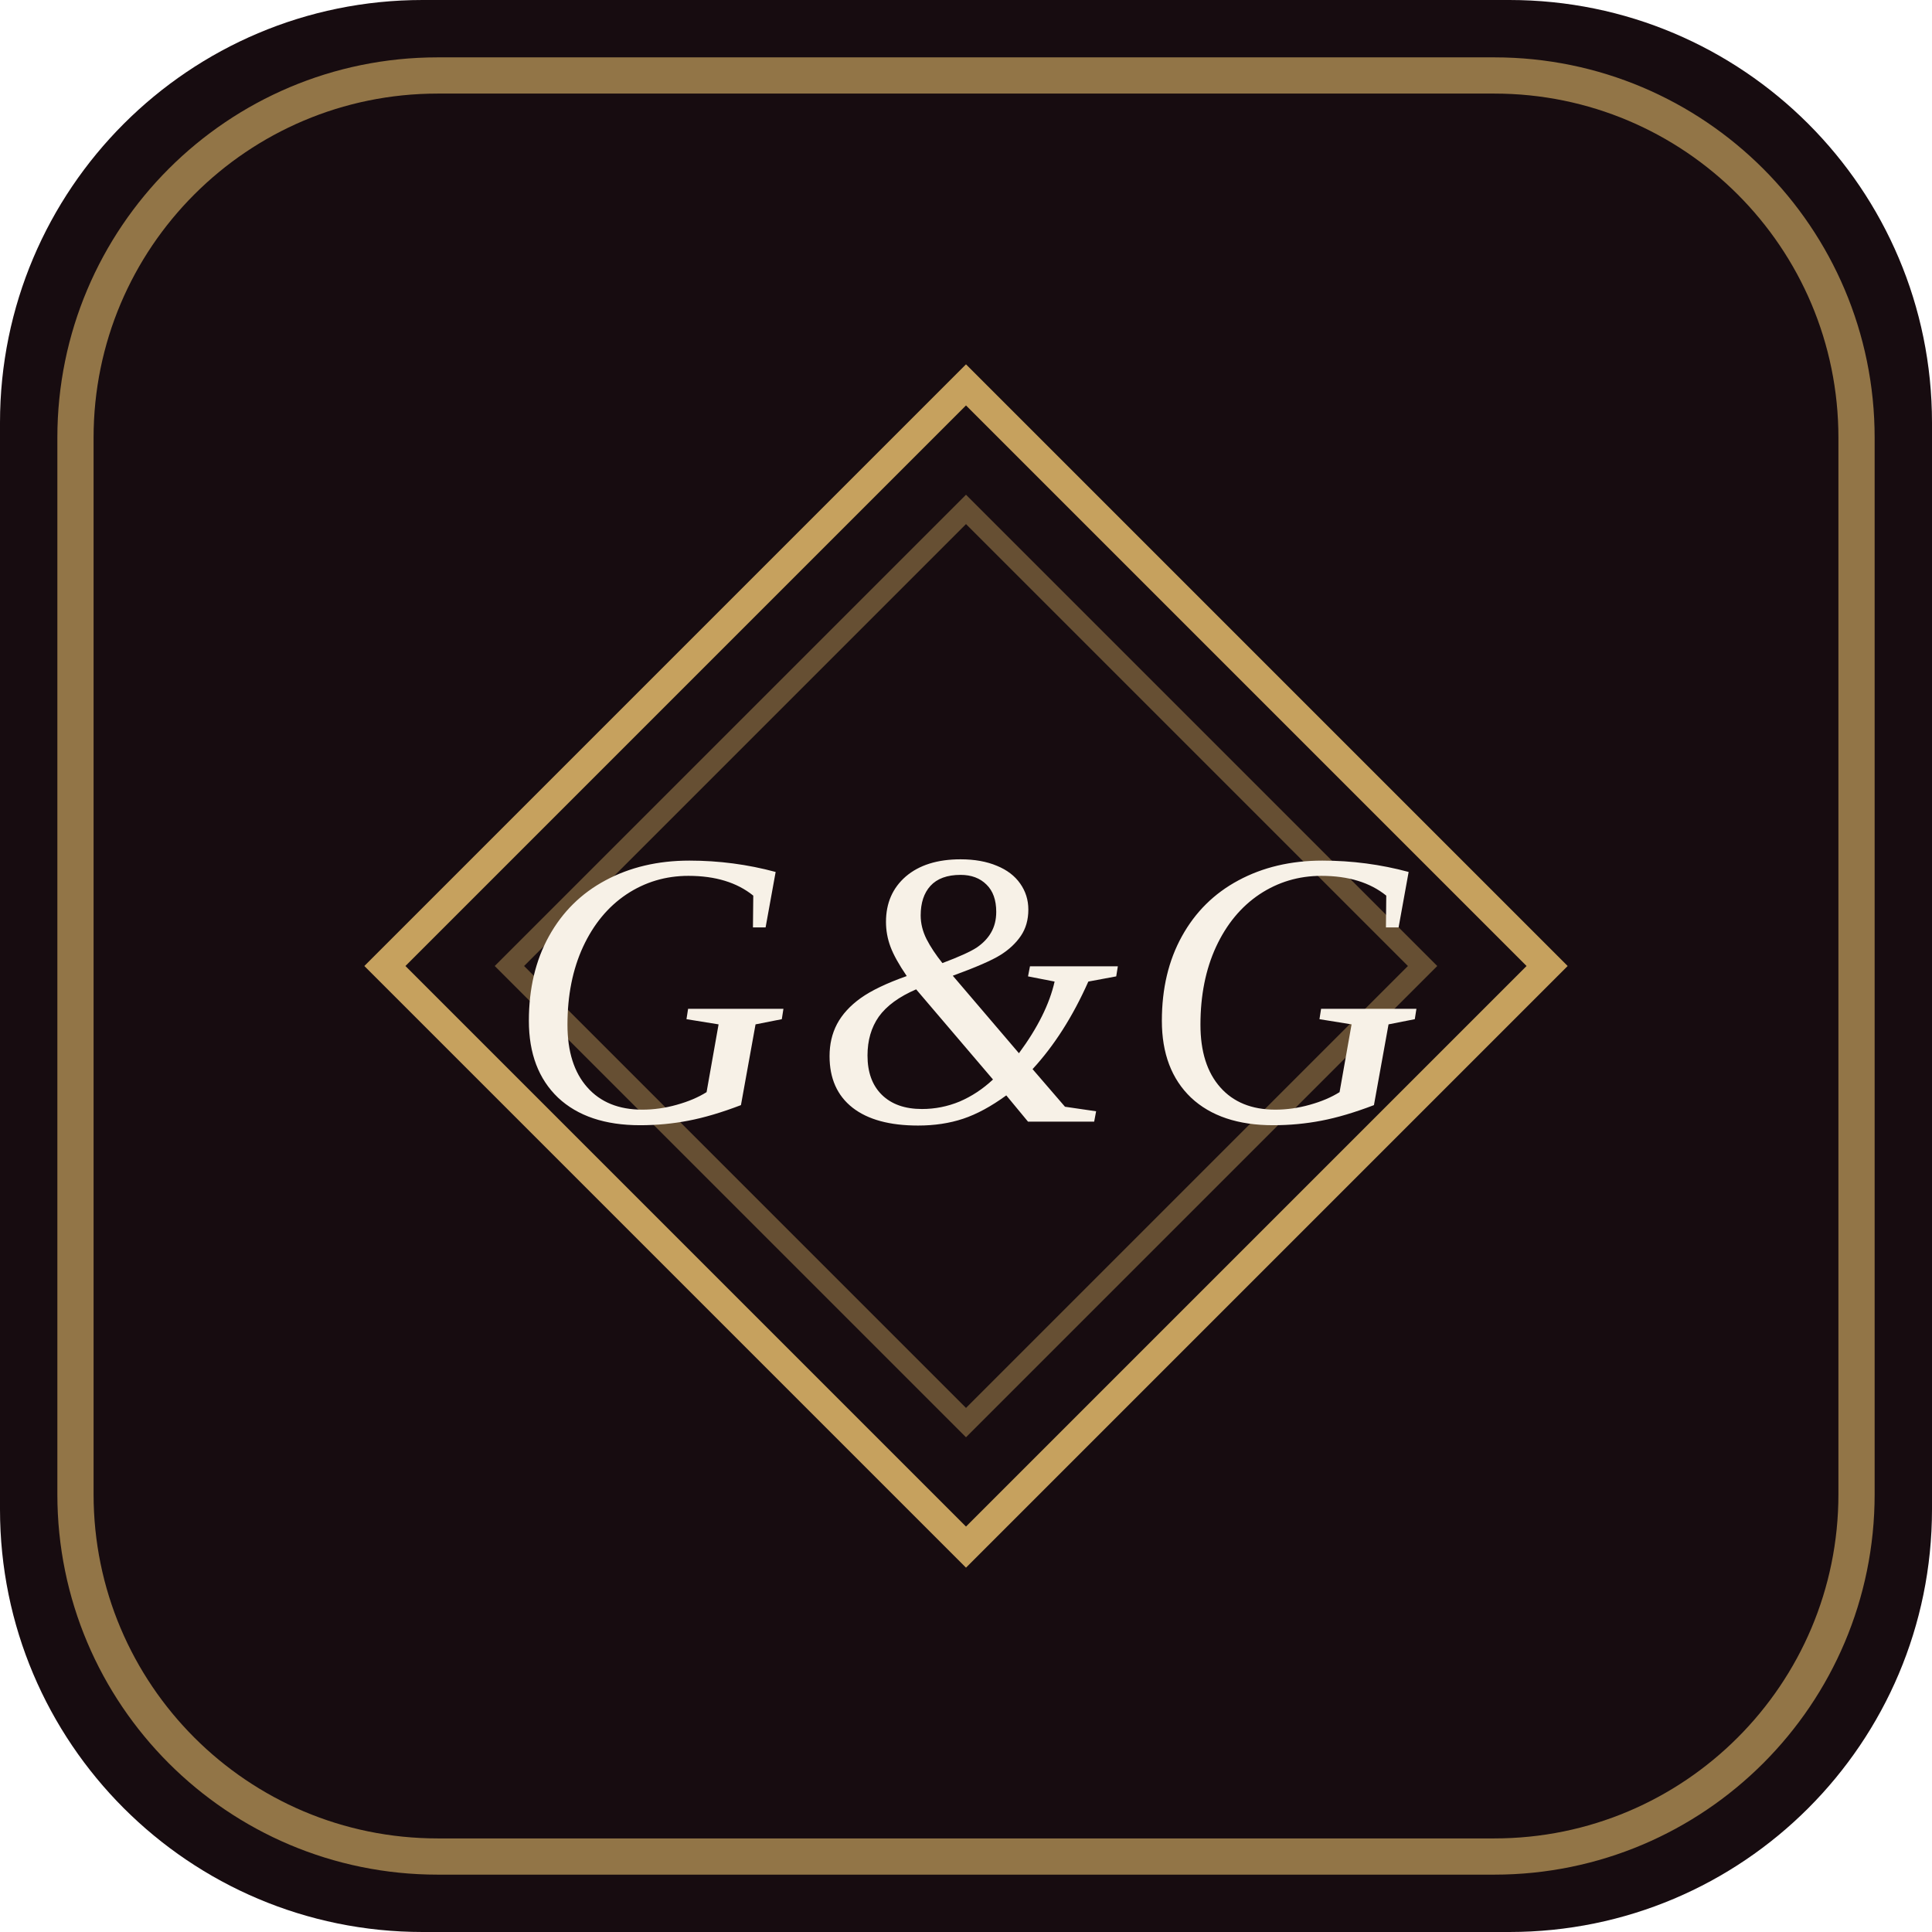
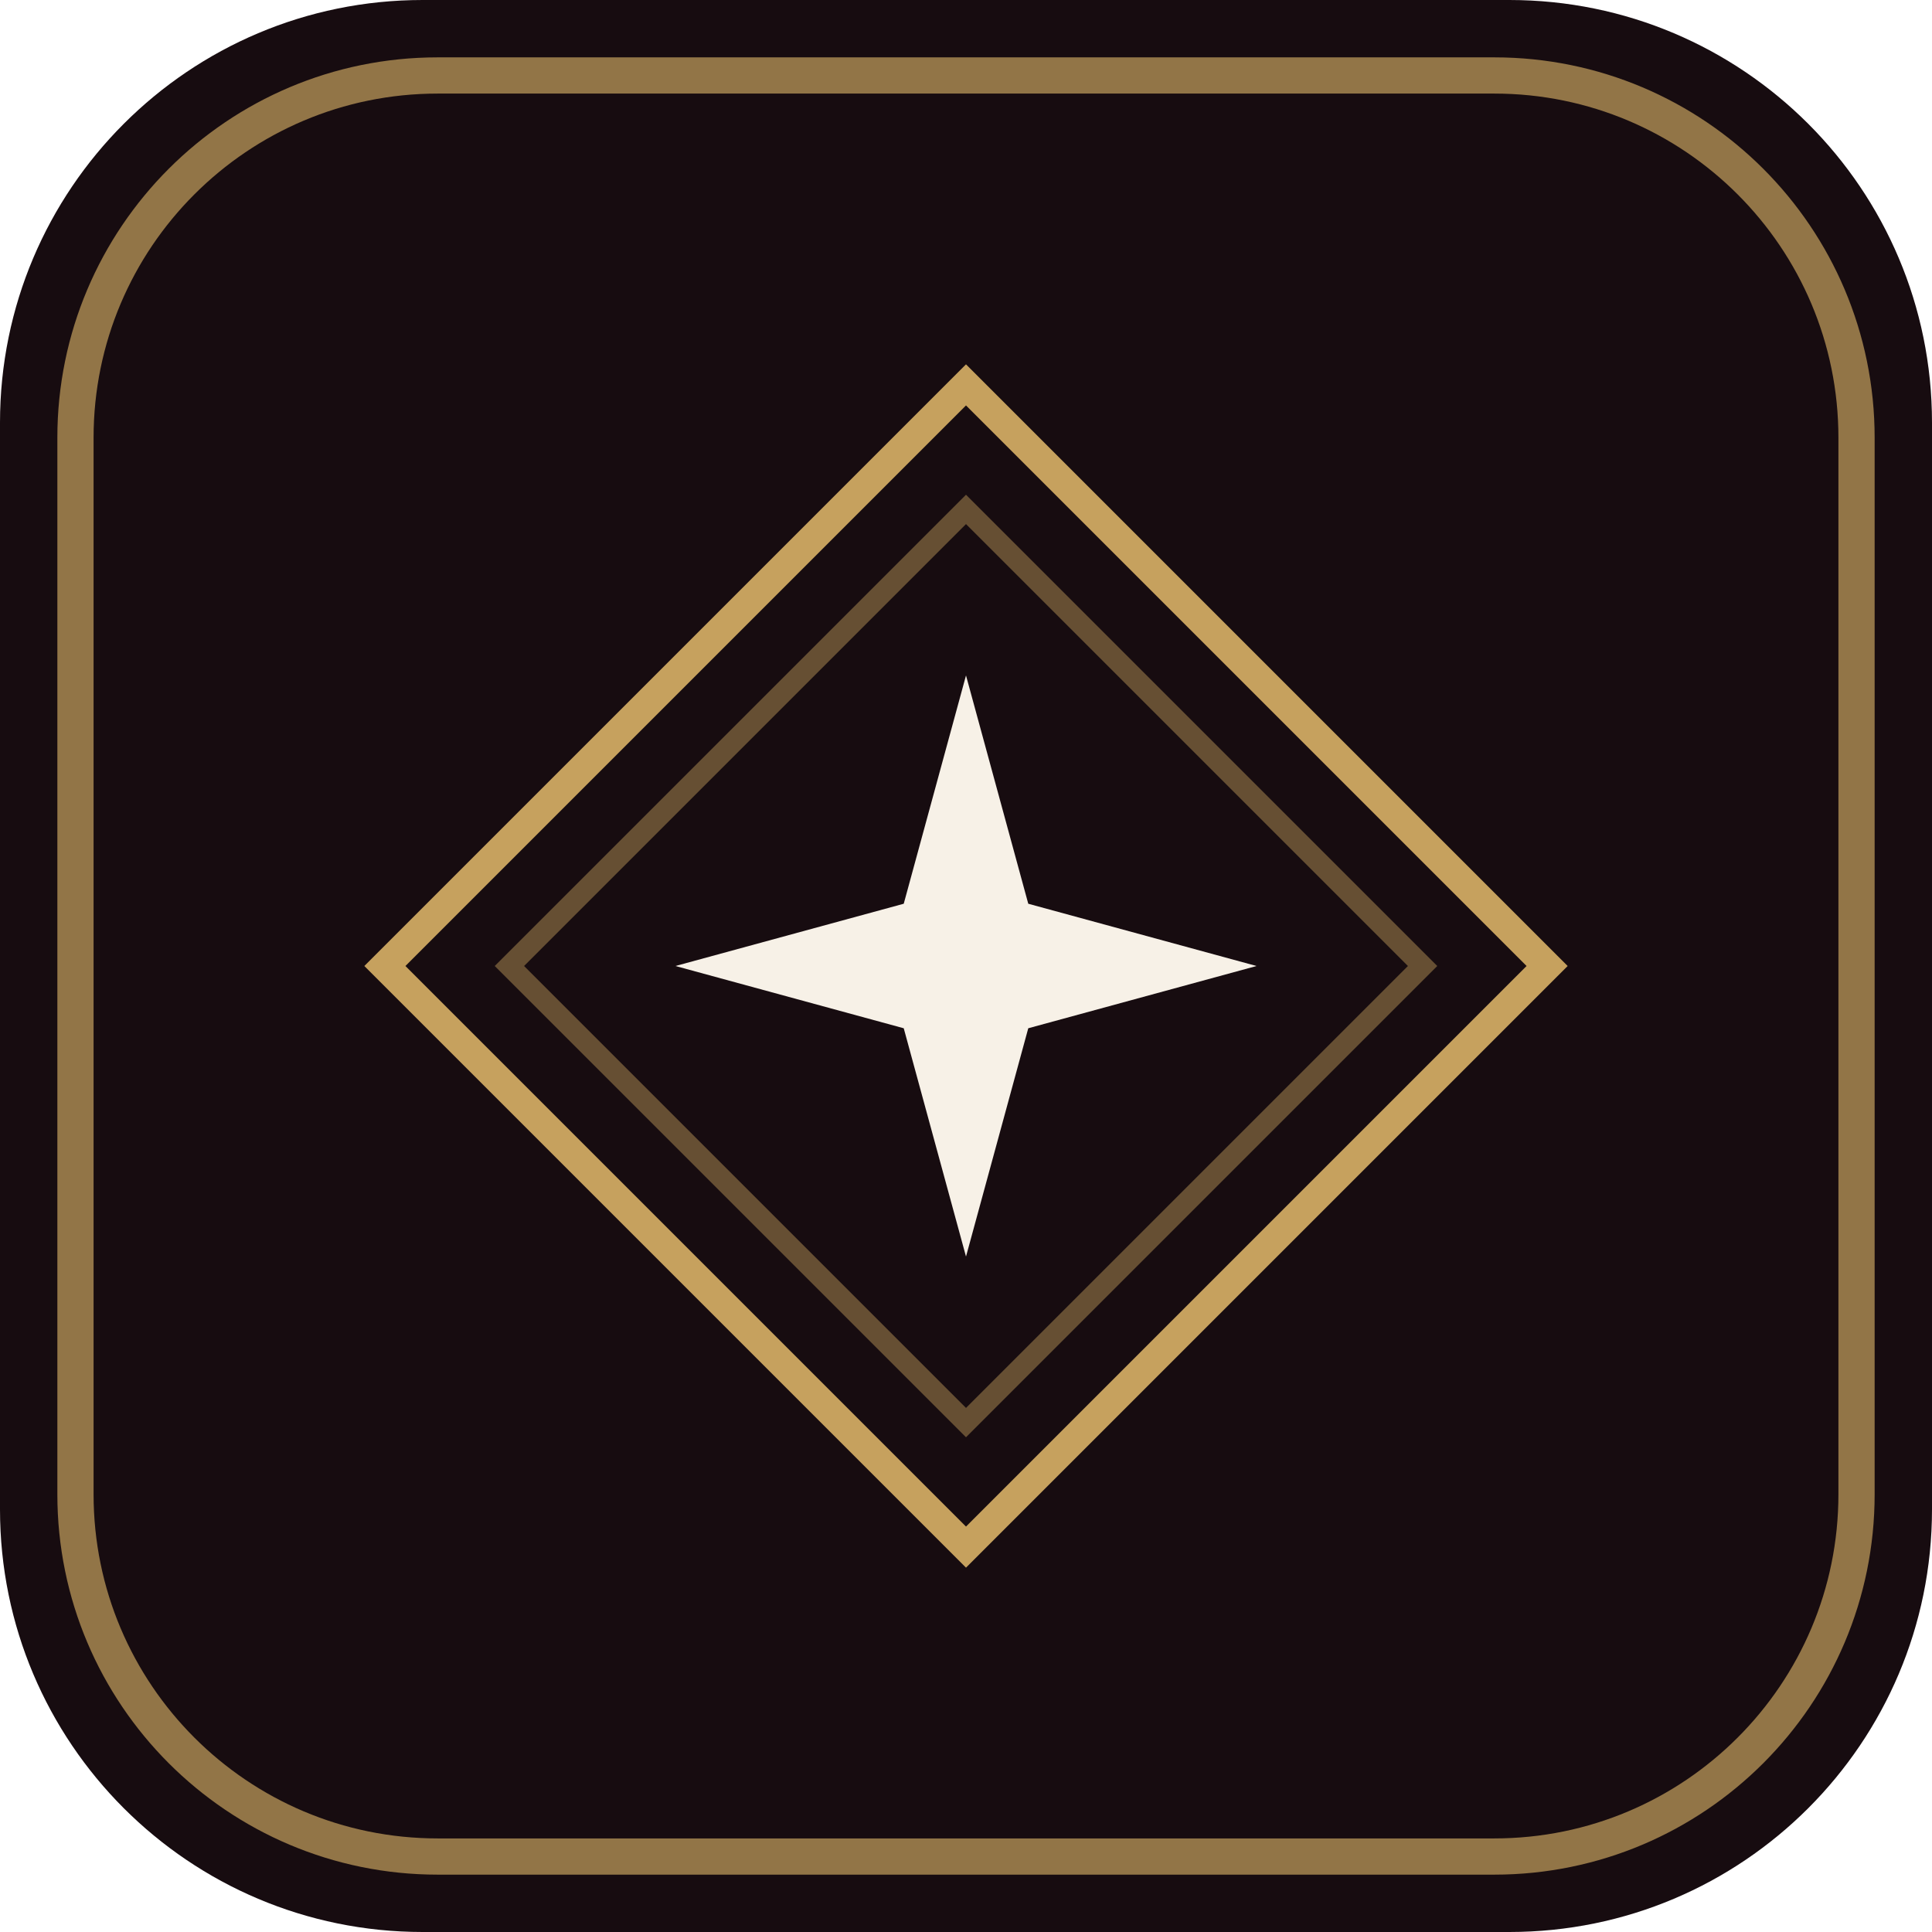
<svg xmlns="http://www.w3.org/2000/svg" viewBox="0 0 64 64">
  <rect width="64" height="64" rx="14" fill="#170c10" />
  <rect x="2.5" y="2.5" width="59" height="59" rx="12" fill="none" stroke="#c6a15e" stroke-width="1.2" opacity="0.7" />
  <g transform="translate(10 10) scale(0.6875)">
    <path d="M32 4 L60 32 L32 60 L4 32 Z" fill="none" stroke="#c6a15e" stroke-width="1.4" />
    <path d="M32 10 L54 32 L32 54 L10 32 Z" fill="none" stroke="#c6a15e" stroke-opacity="0.45" stroke-width="1" />
-     <text x="32" y="39.5" text-anchor="middle" font-family="Georgia, 'Times New Roman', serif" font-style="italic" font-size="19" letter-spacing="1" fill="#f7f1e7">
-       G&amp;G
-     </text>
+     <path d="M32 18l3 11 11 3-11 3-3 11-3-11-11-3 11-3z" fill="#f7f1e7" />
  </g>
</svg>
